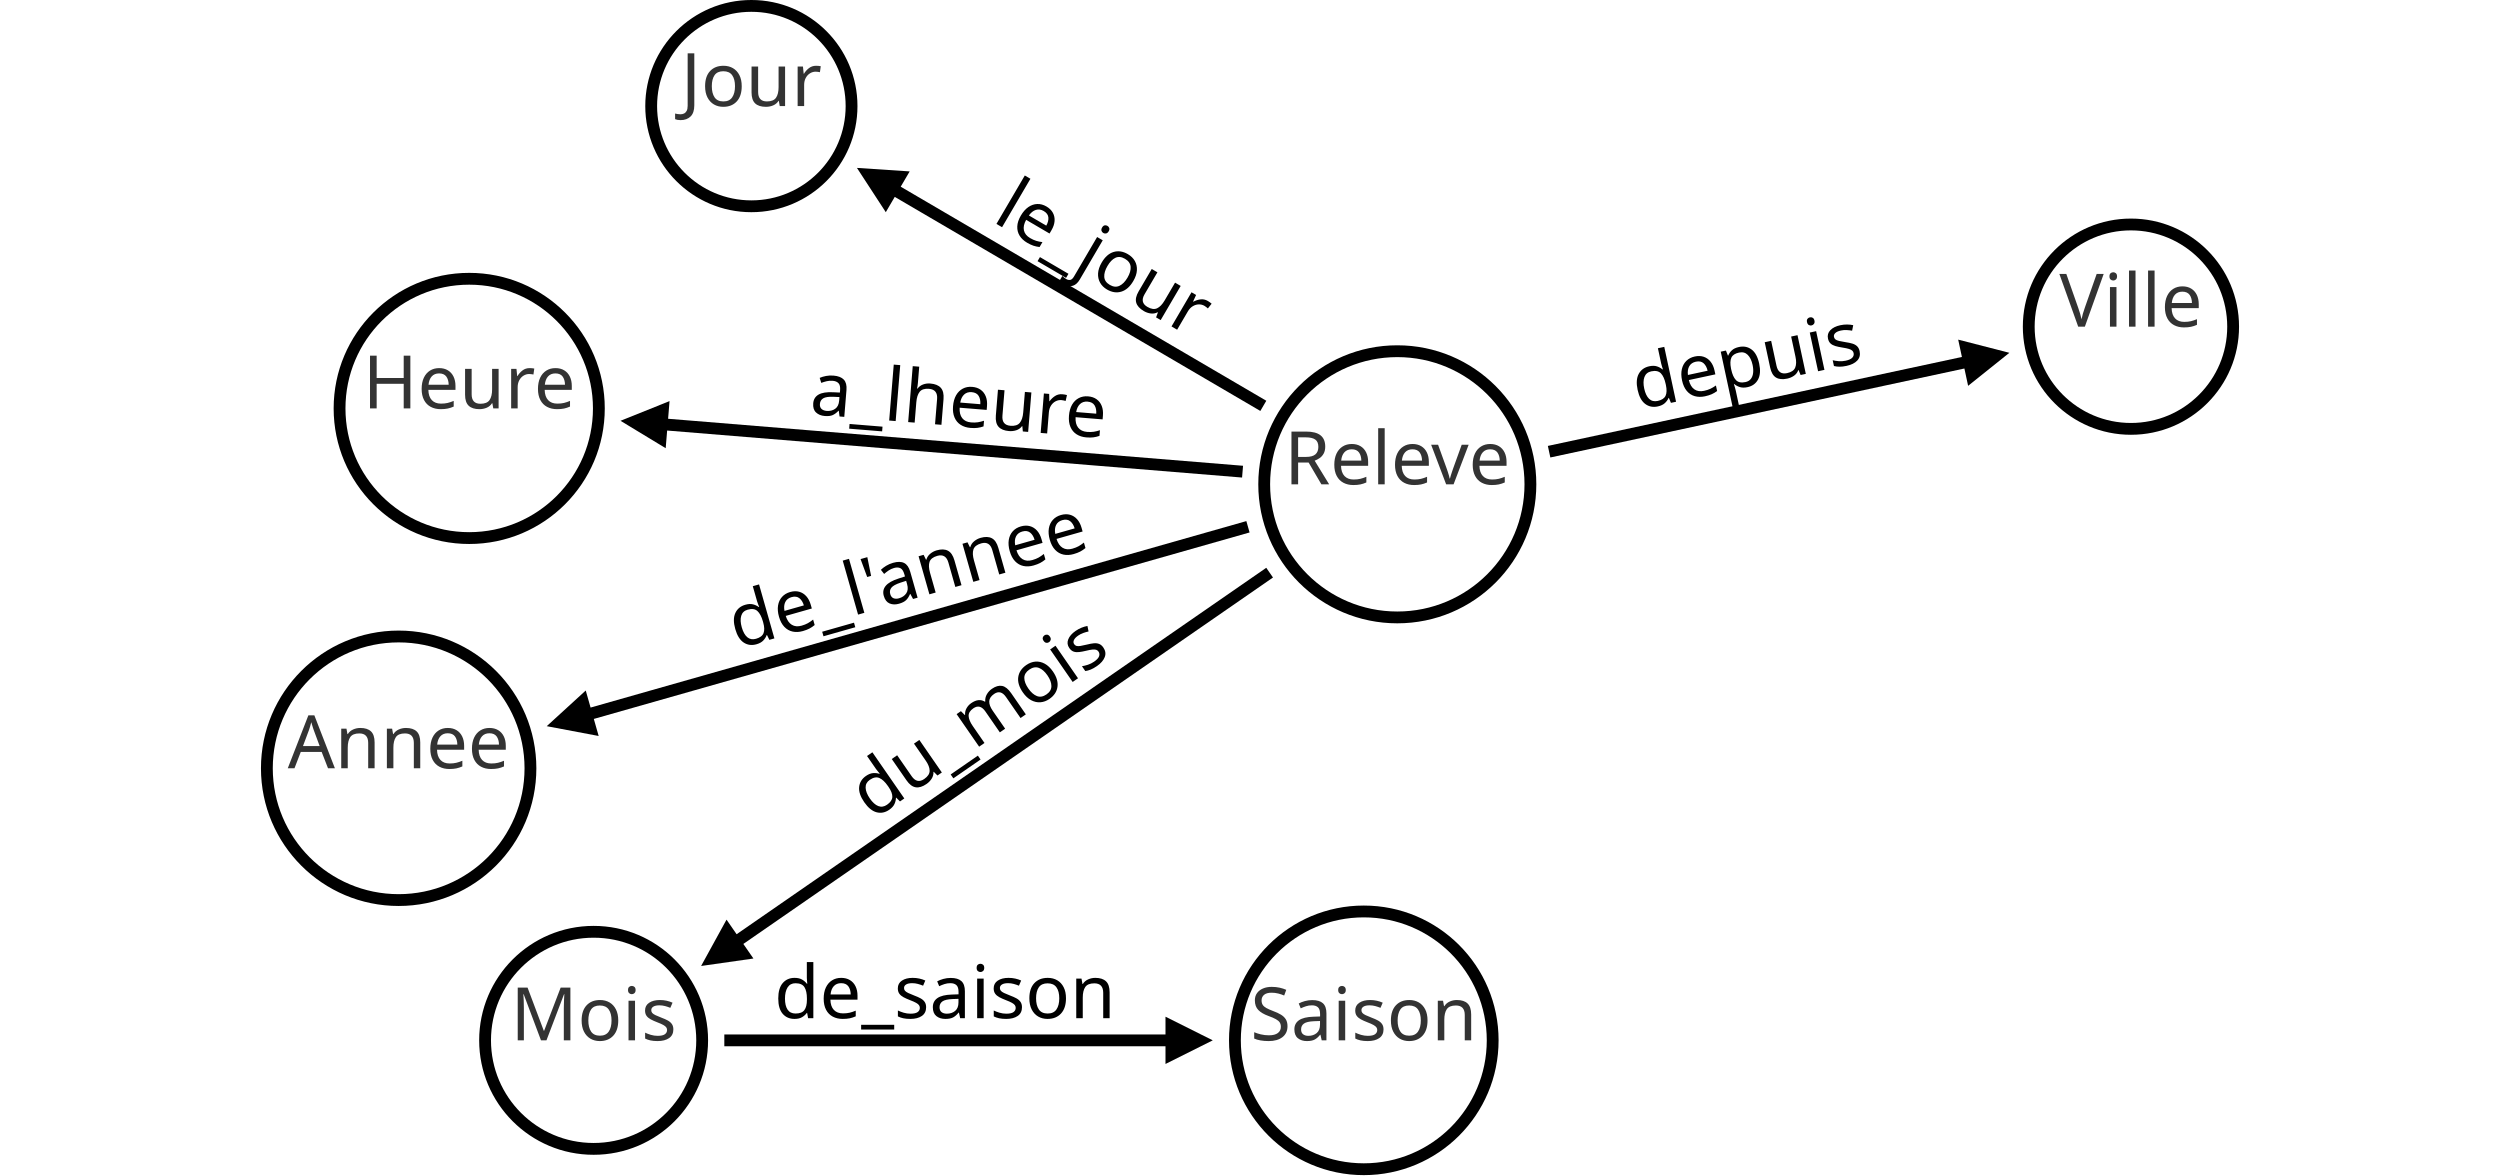
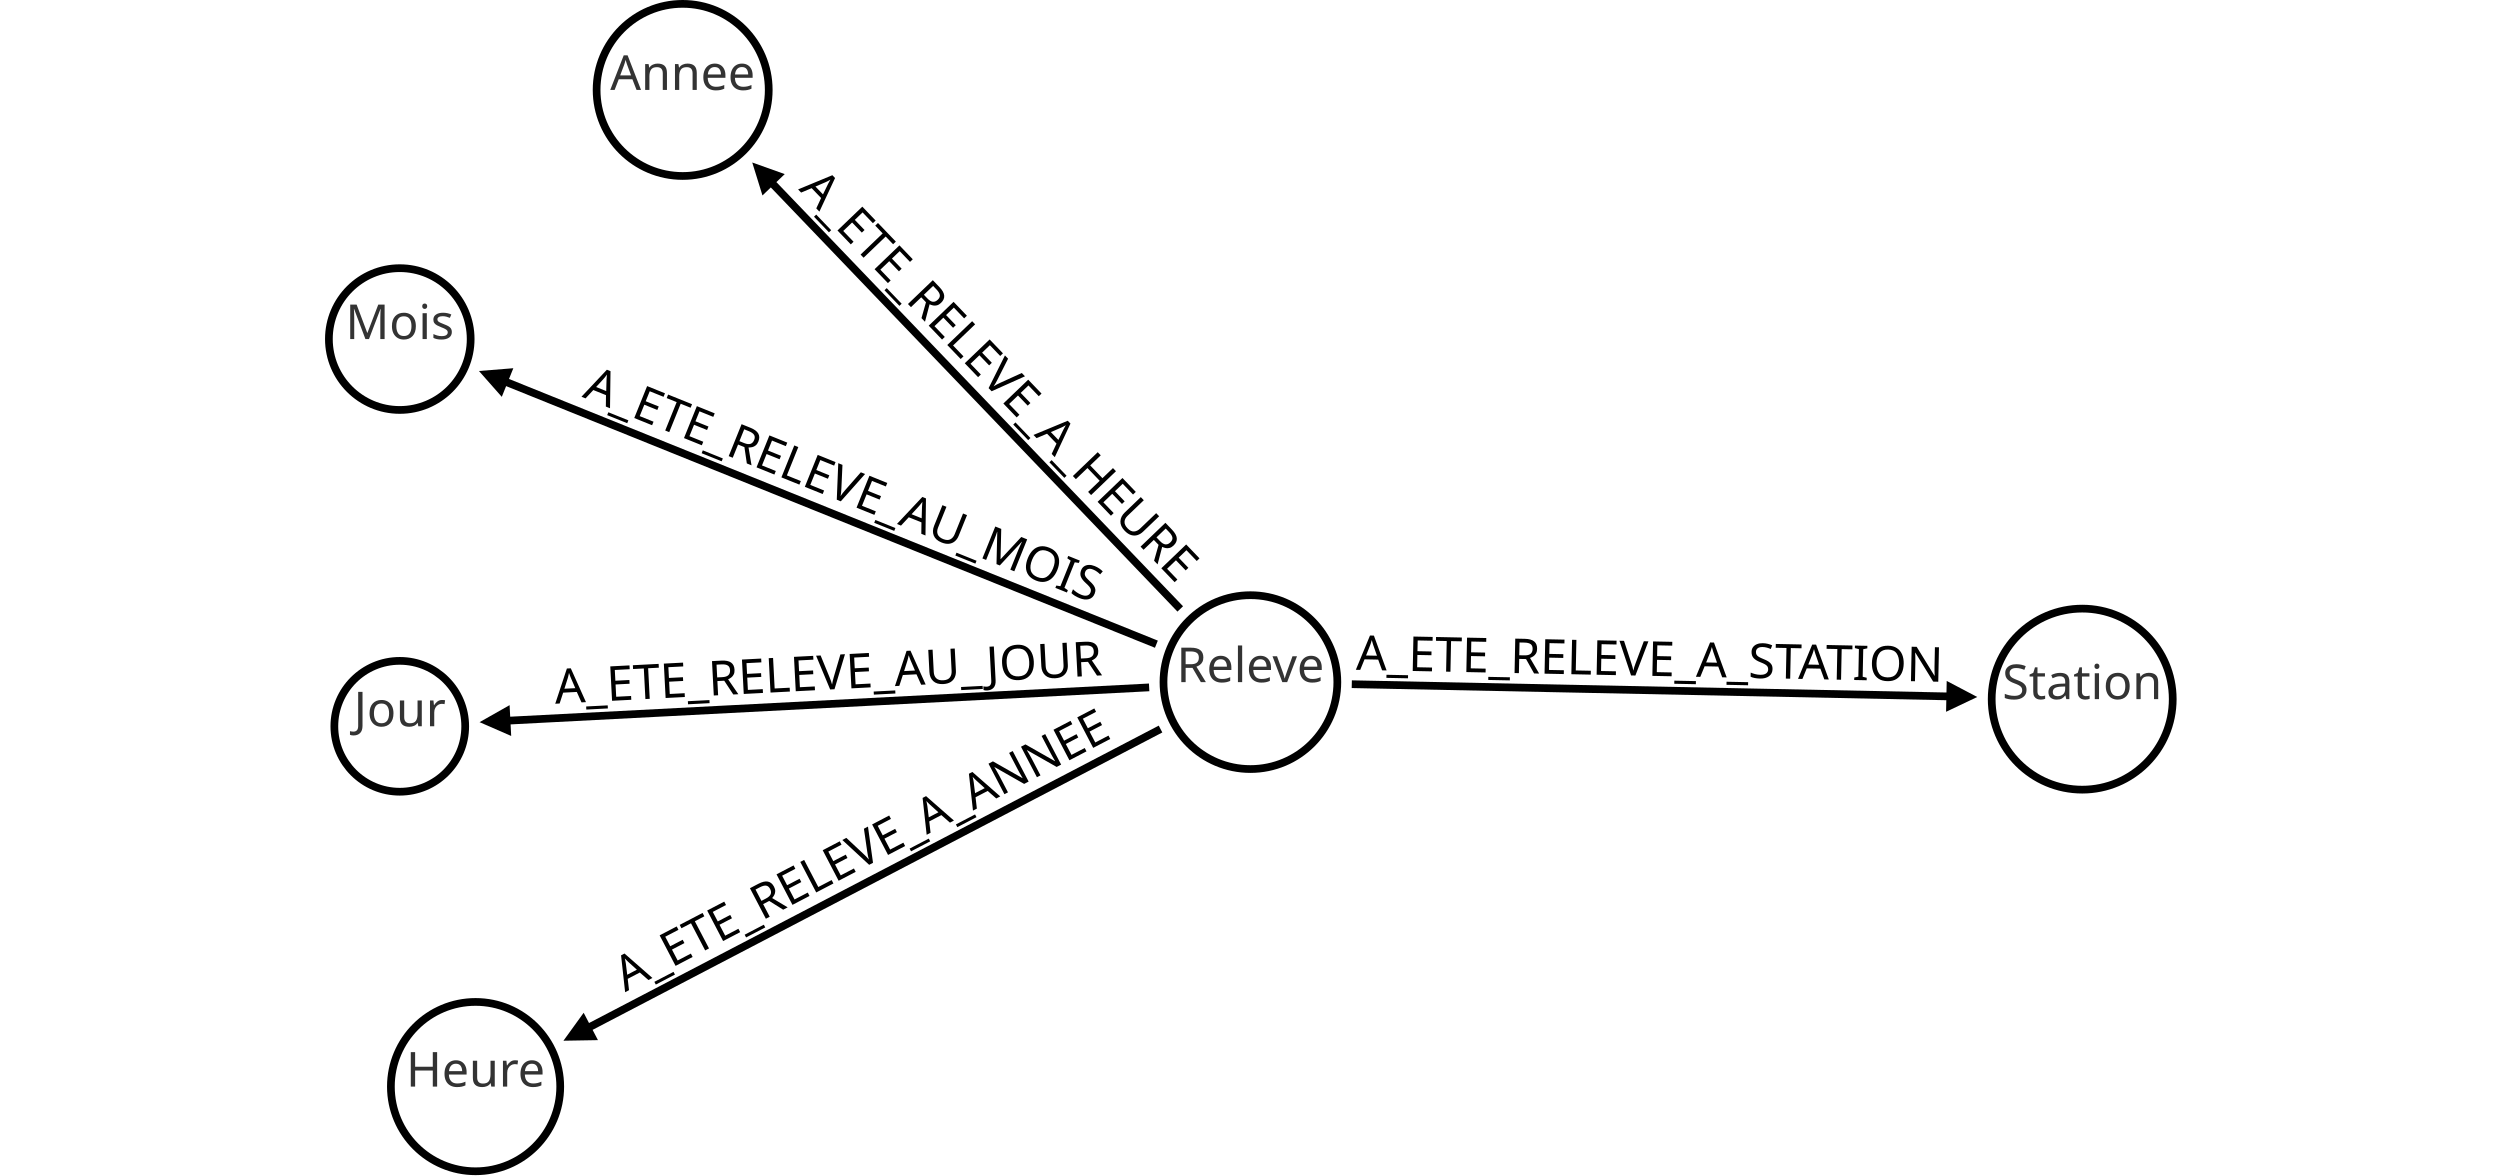
- <svg xmlns="http://www.w3.org/2000/svg" class="graphdiagram" viewBox="-1512.384 -249.276 1692.568 795.595">
+ <svg xmlns="http://www.w3.org/2000/svg" class="graphdiagram" viewBox="-1862.724 -628.568 2591.85 1218.304">
  <g class="layer relationships">
    <g class="related-pair">
-       <g class="relationship" transform="translate(-566.3722,78.61646) rotate(-12.12662)">
-         <path class="relationship" d="M 105.116 4 L 391.84 4 L 391.84 16 L 423.84 0 L 391.84 -16 L 391.84 -4 L 105.116 -4 Z" fill="rgb(0, 0, 0)" stroke="rgb(51, 51, 51)" stroke-width="0px" />
-         <text class="type" text-anchor="middle" baseline-shift="30%" alignment-baseline="alphabetic" x="248.478" y="0" font-size="50px" font-family="&quot;Gill Sans&quot;, &quot;Gill Sans MT&quot;, Calibri, sans-serif">depuis</text>
+       <g class="relationship" transform="translate(-566.3722,78.61646) rotate(1.1718)">
+         <path class="relationship" d="M 105.116 4 L 721.7 4 L 721.7 16 L 753.7 0 L 721.7 -16 L 721.7 -4 L 105.116 -4 Z" fill="rgb(0, 0, 0)" stroke="rgb(51, 51, 51)" stroke-width="0px" />
+         <text class="type" text-anchor="middle" baseline-shift="30%" alignment-baseline="alphabetic" x="413.408" y="0" font-size="50px" font-family="&quot;Gill Sans&quot;, &quot;Gill Sans MT&quot;, Calibri, sans-serif">A_ETE_RELEVE_A_STATION</text>
      </g>
    </g>
    <g class="related-pair">
-       <g class="relationship" transform="translate(-566.3722,78.61646) rotate(164.1267)">
-         <path class="relationship" d="M 105.116 4 L 566.687 4 L 566.687 16 L 598.687 0 L 566.687 -16 L 566.687 -4 L 105.116 -4 Z" fill="rgb(0, 0, 0)" stroke="rgb(51, 51, 51)" stroke-width="0px" />
-         <text class="type" text-anchor="middle" baseline-shift="30%" alignment-baseline="alphabetic" transform="rotate(180)" x="-335.901" y="0" font-size="50px" font-family="&quot;Gill Sans&quot;, &quot;Gill Sans MT&quot;, Calibri, sans-serif">de_l'annee</text>
+       <g class="relationship" transform="translate(-566.3722,78.61646) rotate(-133.7921)">
+         <path class="relationship" d="M 105.116 4 L 714.302 4 L 714.302 16 L 746.302 0 L 714.302 -16 L 714.302 -4 L 105.116 -4 Z" fill="rgb(0, 0, 0)" stroke="rgb(51, 51, 51)" stroke-width="0px" />
+         <text class="type" text-anchor="middle" baseline-shift="30%" alignment-baseline="alphabetic" transform="rotate(180)" x="-409.709" y="0" font-size="50px" font-family="&quot;Gill Sans&quot;, &quot;Gill Sans MT&quot;, Calibri, sans-serif">A_ETE_RELEVE_A_HEURE</text>
      </g>
    </g>
    <g class="related-pair">
-       <g class="relationship" transform="translate(-566.3722,78.61646) rotate(145.3224)">
-         <path class="relationship" d="M 105.116 4 L 541.155 4 L 541.155 16 L 573.155 0 L 541.155 -16 L 541.155 -4 L 105.116 -4 Z" fill="rgb(0, 0, 0)" stroke="rgb(51, 51, 51)" stroke-width="0px" />
-         <text class="type" text-anchor="middle" baseline-shift="30%" alignment-baseline="alphabetic" transform="rotate(180)" x="-323.136" y="0" font-size="50px" font-family="&quot;Gill Sans&quot;, &quot;Gill Sans MT&quot;, Calibri, sans-serif">du_mois</text>
+       <g class="relationship" transform="translate(-566.3722,78.61646) rotate(-158.0361)">
+         <path class="relationship" d="M 105.116 4 L 830.416 4 L 830.416 16 L 862.416 0 L 830.416 -16 L 830.416 -4 L 105.116 -4 Z" fill="rgb(0, 0, 0)" stroke="rgb(51, 51, 51)" stroke-width="0px" />
+         <text class="type" text-anchor="middle" baseline-shift="30%" alignment-baseline="alphabetic" transform="rotate(180)" x="-467.766" y="0" font-size="50px" font-family="&quot;Gill Sans&quot;, &quot;Gill Sans MT&quot;, Calibri, sans-serif">A_ETE_RELEVE_AU_MOIS</text>
      </g>
    </g>
    <g class="related-pair">
-       <g class="relationship" transform="translate(-1110.485,455.063) rotate(0)">
-         <path class="relationship" d="M 88.487 4 L 387.172 4 L 387.172 16 L 419.172 0 L 387.172 -16 L 387.172 -4 L 88.487 -4 Z" fill="rgb(0, 0, 0)" stroke="rgb(51, 51, 51)" stroke-width="0px" />
-         <text class="type" text-anchor="middle" baseline-shift="30%" alignment-baseline="alphabetic" x="237.83" y="0" font-size="50px" font-family="&quot;Gill Sans&quot;, &quot;Gill Sans MT&quot;, Calibri, sans-serif">de_saison</text>
+       <g class="relationship" transform="translate(-566.3722,78.61646) rotate(152.435)">
+         <path class="relationship" d="M 105.116 4 L 771.404 4 L 771.404 16 L 803.404 0 L 771.404 -16 L 771.404 -4 L 105.116 -4 Z" fill="rgb(0, 0, 0)" stroke="rgb(51, 51, 51)" stroke-width="0px" />
+         <text class="type" text-anchor="middle" baseline-shift="30%" alignment-baseline="alphabetic" x="-438.26" y="0" font-size="50px" font-family="&quot;Gill Sans&quot;, &quot;Gill Sans MT&quot;, Calibri, sans-serif" transform="rotate(180)">A_ETE_RELEVE_A_ANNEE</text>
      </g>
    </g>
    <g class="related-pair">
-       <g class="relationship" transform="translate(-566.3722,78.61646) rotate(-175.3256)">
-         <path class="relationship" d="M 105.116 4 L 495.663 4 L 495.663 16 L 527.663 0 L 495.663 -16 L 495.663 -4 L 105.116 -4 Z" fill="rgb(0, 0, 0)" stroke="rgb(51, 51, 51)" stroke-width="0px" />
-         <text class="type" text-anchor="middle" baseline-shift="30%" alignment-baseline="alphabetic" transform="rotate(180)" x="-300.389" y="0" font-size="50px" font-family="&quot;Gill Sans&quot;, &quot;Gill Sans MT&quot;, Calibri, sans-serif">a_lheure</text>
-       </g>
-     </g>
-     <g class="related-pair">
-       <g class="relationship" transform="translate(-566.3722,78.61646) rotate(-149.6495)">
-         <path class="relationship" d="M 105.116 4 L 391.939 4 L 391.939 16 L 423.939 0 L 391.939 -16 L 391.939 -4 L 105.116 -4 Z" fill="rgb(0, 0, 0)" stroke="rgb(51, 51, 51)" stroke-width="0px" />
-         <text class="type" text-anchor="middle" baseline-shift="30%" alignment-baseline="alphabetic" transform="rotate(180)" x="-248.527" y="0" font-size="50px" font-family="&quot;Gill Sans&quot;, &quot;Gill Sans MT&quot;, Calibri, sans-serif">le_jour</text>
+       <g class="relationship" transform="translate(-566.3722,78.61646) rotate(177.0272)">
+         <path class="relationship" d="M 105.116 4 L 768.245 4 L 768.245 16 L 800.245 0 L 768.245 -16 L 768.245 -4 L 105.116 -4 Z" fill="rgb(0, 0, 0)" stroke="rgb(51, 51, 51)" stroke-width="0px" />
+         <text class="type" text-anchor="middle" baseline-shift="30%" alignment-baseline="alphabetic" transform="rotate(180)" x="-436.681" y="0" font-size="50px" font-family="&quot;Gill Sans&quot;, &quot;Gill Sans MT&quot;, Calibri, sans-serif">A_ETE_RELEVE_AU_JOUR</text>
      </g>
    </g>
  </g>
  <g class="layer nodes">
-     <circle class="node node-id-5" r="87.779" fill="rgb(255, 255, 255)" stroke="rgb(0, 0, 0)" stroke-width="8px" cx="-1194.717" cy="27.239" />
-     <circle class="node node-id-7" r="67.829" fill="rgb(255, 255, 255)" stroke="rgb(0, 0, 0)" stroke-width="8px" cx="-1003.687" cy="-177.447" />
-     <circle class="node node-id-8" r="89.226" fill="rgb(255, 255, 255)" stroke="rgb(0, 0, 0)" stroke-width="8px" cx="-1242.482" cy="270.87" />
-     <circle class="node node-id-9" r="69.188" fill="rgb(255, 255, 255)" stroke="rgb(0, 0, 0)" stroke-width="8px" cx="-69.681" cy="-28.106" />
-     <circle class="node node-id-10" r="73.487" fill="rgb(255, 255, 255)" stroke="rgb(0, 0, 0)" stroke-width="8px" cx="-1110.485" cy="455.063" />
+     <circle class="node node-id-0" r="87.779" fill="rgb(255, 255, 255)" stroke="rgb(0, 0, 0)" stroke-width="8px" cx="-1369.691" cy="497.957" />
+     <circle class="node node-id-1" r="67.829" fill="rgb(255, 255, 255)" stroke="rgb(0, 0, 0)" stroke-width="8px" cx="-1448.258" cy="124.414" />
+     <circle class="node node-id-5" r="89.226" fill="rgb(255, 255, 255)" stroke="rgb(0, 0, 0)" stroke-width="8px" cx="-1154.974" cy="-535.342" />
+     <circle class="node node-id-7" r="93.843" fill="rgb(255, 255, 255)" stroke="rgb(0, 0, 0)" stroke-width="8px" cx="295.99" cy="96.256" />
+     <circle class="node node-id-8" r="73.487" fill="rgb(255, 255, 255)" stroke="rgb(0, 0, 0)" stroke-width="8px" cx="-1448.258" cy="-277.043" />
+     <circle class="node node-id-9" r="90.116" fill="rgb(255, 255, 255)" stroke="rgb(0, 0, 0)" stroke-width="8px" cx="-566.372" cy="78.616" />
    <g class="caption">
-       <text class="caption node" text-anchor="middle" alignment-baseline="central" x="-1194.717" y="27.239" fill="rgb(51, 51, 51)" font-size="50px" font-family="&quot;Gill Sans&quot;, &quot;Gill Sans MT&quot;, Calibri, sans-serif">Heure</text>
+       <text class="caption node" text-anchor="middle" alignment-baseline="central" x="-1369.691" y="497.957" fill="rgb(51, 51, 51)" font-size="50px" font-family="&quot;Gill Sans&quot;, &quot;Gill Sans MT&quot;, Calibri, sans-serif">Heure</text>
    </g>
    <g class="caption">
-       <text class="caption node" text-anchor="middle" alignment-baseline="central" x="-1003.687" y="-177.447" fill="rgb(51, 51, 51)" font-size="50px" font-family="&quot;Gill Sans&quot;, &quot;Gill Sans MT&quot;, Calibri, sans-serif">Jour</text>
+       <text class="caption node" text-anchor="middle" alignment-baseline="central" x="-1448.258" y="124.414" fill="rgb(51, 51, 51)" font-size="50px" font-family="&quot;Gill Sans&quot;, &quot;Gill Sans MT&quot;, Calibri, sans-serif">Jour</text>
    </g>
    <g class="caption">
-       <text class="caption node" text-anchor="middle" alignment-baseline="central" x="-1242.482" y="270.87" fill="rgb(51, 51, 51)" font-size="50px" font-family="&quot;Gill Sans&quot;, &quot;Gill Sans MT&quot;, Calibri, sans-serif">Annee</text>
+       <text class="caption node" text-anchor="middle" alignment-baseline="central" x="-1154.974" y="-535.342" fill="rgb(51, 51, 51)" font-size="50px" font-family="&quot;Gill Sans&quot;, &quot;Gill Sans MT&quot;, Calibri, sans-serif">Annee</text>
    </g>
    <g class="caption">
-       <text class="caption node" text-anchor="middle" alignment-baseline="central" x="-69.681" y="-28.106" fill="rgb(51, 51, 51)" font-size="50px" font-family="&quot;Gill Sans&quot;, &quot;Gill Sans MT&quot;, Calibri, sans-serif">Ville</text>
+       <text class="caption node" text-anchor="middle" alignment-baseline="central" x="295.99" y="96.256" fill="rgb(51, 51, 51)" font-size="50px" font-family="&quot;Gill Sans&quot;, &quot;Gill Sans MT&quot;, Calibri, sans-serif">Station</text>
    </g>
    <g class="caption">
-       <text class="caption node" text-anchor="middle" alignment-baseline="central" x="-1110.485" y="455.063" fill="rgb(51, 51, 51)" font-size="50px" font-family="&quot;Gill Sans&quot;, &quot;Gill Sans MT&quot;, Calibri, sans-serif">Mois</text>
+       <text class="caption node" text-anchor="middle" alignment-baseline="central" x="-1448.258" y="-277.043" fill="rgb(51, 51, 51)" font-size="50px" font-family="&quot;Gill Sans&quot;, &quot;Gill Sans MT&quot;, Calibri, sans-serif">Mois</text>
    </g>
-     <circle class="node node-id-10" r="90.116" fill="rgb(255, 255, 255)" stroke="rgb(0, 0, 0)" stroke-width="8px" cx="-566.372" cy="78.616" />
    <g class="caption">
      <text class="caption node" text-anchor="middle" alignment-baseline="central" x="-566.372" y="78.616" fill="rgb(51, 51, 51)" font-size="50px" font-family="&quot;Gill Sans&quot;, &quot;Gill Sans MT&quot;, Calibri, sans-serif">Releve</text>
-     </g>
-     <circle class="node node-id-10" r="87.256" fill="rgb(255, 255, 255)" stroke="rgb(0, 0, 0)" stroke-width="8px" cx="-589.056" cy="455.063" />
-     <g class="caption">
-       <text class="caption node" text-anchor="middle" alignment-baseline="central" x="-589.056" y="455.063" fill="rgb(51, 51, 51)" font-size="50px" font-family="&quot;Gill Sans&quot;, &quot;Gill Sans MT&quot;, Calibri, sans-serif">Saison</text>
    </g>
  </g>
  <g class="layer properties" />
  <g class="layer overlay">
-     <circle class="node overlay" r="91.779" stroke="none" fill="rgba(255, 255, 255, 0)" cx="-1194.717" cy="27.239" />
-     <circle class="node overlay" r="71.829" stroke="none" fill="rgba(255, 255, 255, 0)" cx="-1003.687" cy="-177.447" />
-     <circle class="node overlay" r="93.226" stroke="none" fill="rgba(255, 255, 255, 0)" cx="-1242.482" cy="270.87" />
-     <circle class="node overlay" r="73.188" stroke="none" fill="rgba(255, 255, 255, 0)" cx="-69.681" cy="-28.106" />
-     <circle class="node overlay" r="77.487" stroke="none" fill="rgba(255, 255, 255, 0)" cx="-1110.485" cy="455.063" />
-     <circle class="node ring" r="96.779" fill="none" stroke="rgba(255, 255, 255, 0)" stroke-width="10px" cx="-1194.717" cy="27.239" />
-     <circle class="node ring" r="76.829" fill="none" stroke="rgba(255, 255, 255, 0)" stroke-width="10px" cx="-1003.687" cy="-177.447" />
-     <circle class="node ring" r="98.226" fill="none" stroke="rgba(255, 255, 255, 0)" stroke-width="10px" cx="-1242.482" cy="270.87" />
-     <circle class="node ring" r="78.188" fill="none" stroke="rgba(255, 255, 255, 0)" stroke-width="10px" cx="-69.681" cy="-28.106" />
-     <circle class="node ring" r="82.487" fill="none" stroke="rgba(255, 255, 255, 0)" stroke-width="10px" cx="-1110.485" cy="455.063" />
-     <path class="relationship overlay" fill="rgba(255, 255, 255, 0)" stroke="rgba(255, 255, 255, 0)" stroke-width="10px" transform="translate(-566.3722,78.61646) rotate(-12.12662)" d="M 105.116 4 L 391.84 4 L 391.84 16 L 423.84 0 L 391.84 -16 L 391.84 -4 L 105.116 -4 Z" />
-     <path class="relationship overlay" fill="rgba(255, 255, 255, 0)" stroke="rgba(255, 255, 255, 0)" stroke-width="10px" transform="translate(-566.3722,78.61646) rotate(164.1267)" d="M 105.116 4 L 566.687 4 L 566.687 16 L 598.687 0 L 566.687 -16 L 566.687 -4 L 105.116 -4 Z" />
-     <path class="relationship overlay" fill="rgba(255, 255, 255, 0)" stroke="rgba(255, 255, 255, 0)" stroke-width="10px" transform="translate(-566.3722,78.61646) rotate(145.3224)" d="M 105.116 4 L 541.155 4 L 541.155 16 L 573.155 0 L 541.155 -16 L 541.155 -4 L 105.116 -4 Z" />
-     <path class="relationship overlay" fill="rgba(255, 255, 255, 0)" stroke="rgba(255, 255, 255, 0)" stroke-width="10px" transform="translate(-1110.485,455.063) rotate(0)" d="M 88.487 4 L 387.172 4 L 387.172 16 L 419.172 0 L 387.172 -16 L 387.172 -4 L 88.487 -4 Z" />
+     <circle class="node overlay" r="91.779" stroke="none" fill="rgba(255, 255, 255, 0)" cx="-1369.691" cy="497.957" />
+     <circle class="node overlay" r="71.829" stroke="none" fill="rgba(255, 255, 255, 0)" cx="-1448.258" cy="124.414" />
+     <circle class="node overlay" r="93.226" stroke="none" fill="rgba(255, 255, 255, 0)" cx="-1154.974" cy="-535.342" />
+     <circle class="node overlay" r="97.843" stroke="none" fill="rgba(255, 255, 255, 0)" cx="295.99" cy="96.256" />
+     <circle class="node overlay" r="77.487" stroke="none" fill="rgba(255, 255, 255, 0)" cx="-1448.258" cy="-277.043" />
    <circle class="node overlay" r="94.116" stroke="none" fill="rgba(255, 255, 255, 0)" cx="-566.372" cy="78.616" />
+     <circle class="node ring" r="96.779" fill="none" stroke="rgba(255, 255, 255, 0)" stroke-width="10px" cx="-1369.691" cy="497.957" />
+     <circle class="node ring" r="76.829" fill="none" stroke="rgba(255, 255, 255, 0)" stroke-width="10px" cx="-1448.258" cy="124.414" />
+     <circle class="node ring" r="98.226" fill="none" stroke="rgba(255, 255, 255, 0)" stroke-width="10px" cx="-1154.974" cy="-535.342" />
+     <circle class="node ring" r="102.843" fill="none" stroke="rgba(255, 255, 255, 0)" stroke-width="10px" cx="295.99" cy="96.256" />
+     <circle class="node ring" r="82.487" fill="none" stroke="rgba(255, 255, 255, 0)" stroke-width="10px" cx="-1448.258" cy="-277.043" />
    <circle class="node ring" r="99.116" fill="none" stroke="rgba(255, 255, 255, 0)" stroke-width="10px" cx="-566.372" cy="78.616" />
-     <path class="relationship overlay" fill="rgba(255, 255, 255, 0)" stroke="rgba(255, 255, 255, 0)" stroke-width="10px" transform="translate(-566.3722,78.61646) rotate(-175.3256)" d="M 105.116 4 L 495.663 4 L 495.663 16 L 527.663 0 L 495.663 -16 L 495.663 -4 L 105.116 -4 Z" />
-     <circle class="node overlay" r="91.256" stroke="none" fill="rgba(255, 255, 255, 0)" cx="-589.056" cy="455.063" />
-     <circle class="node ring" r="96.256" fill="none" stroke="rgba(255, 255, 255, 0)" stroke-width="10px" cx="-589.056" cy="455.063" />
-     <path class="relationship overlay" fill="rgba(255, 255, 255, 0)" stroke="rgba(255, 255, 255, 0)" stroke-width="10px" transform="translate(-566.3722,78.61646) rotate(-149.6495)" d="M 105.116 4 L 391.939 4 L 391.939 16 L 423.939 0 L 391.939 -16 L 391.939 -4 L 105.116 -4 Z" />
+     <path class="relationship overlay" fill="rgba(255, 255, 255, 0)" stroke="rgba(255, 255, 255, 0)" stroke-width="10px" transform="translate(-566.3722,78.61646) rotate(1.1718)" d="M 105.116 4 L 721.7 4 L 721.7 16 L 753.7 0 L 721.7 -16 L 721.7 -4 L 105.116 -4 Z" />
+     <path class="relationship overlay" fill="rgba(255, 255, 255, 0)" stroke="rgba(255, 255, 255, 0)" stroke-width="10px" transform="translate(-566.3722,78.61646) rotate(-133.7921)" d="M 105.116 4 L 714.302 4 L 714.302 16 L 746.302 0 L 714.302 -16 L 714.302 -4 L 105.116 -4 Z" />
+     <path class="relationship overlay" fill="rgba(255, 255, 255, 0)" stroke="rgba(255, 255, 255, 0)" stroke-width="10px" transform="translate(-566.3722,78.61646) rotate(-158.0361)" d="M 105.116 4 L 830.416 4 L 830.416 16 L 862.416 0 L 830.416 -16 L 830.416 -4 L 105.116 -4 Z" />
+     <path class="relationship overlay" fill="rgba(255, 255, 255, 0)" stroke="rgba(255, 255, 255, 0)" stroke-width="10px" transform="translate(-566.3722,78.61646) rotate(152.435)" d="M 105.116 4 L 771.404 4 L 771.404 16 L 803.404 0 L 771.404 -16 L 771.404 -4 L 105.116 -4 Z" />
+     <path class="relationship overlay" fill="rgba(255, 255, 255, 0)" stroke="rgba(255, 255, 255, 0)" stroke-width="10px" transform="translate(-566.3722,78.61646) rotate(177.0272)" d="M 105.116 4 L 768.245 4 L 768.245 16 L 800.245 0 L 768.245 -16 L 768.245 -4 L 105.116 -4 Z" />
  </g>
</svg>
